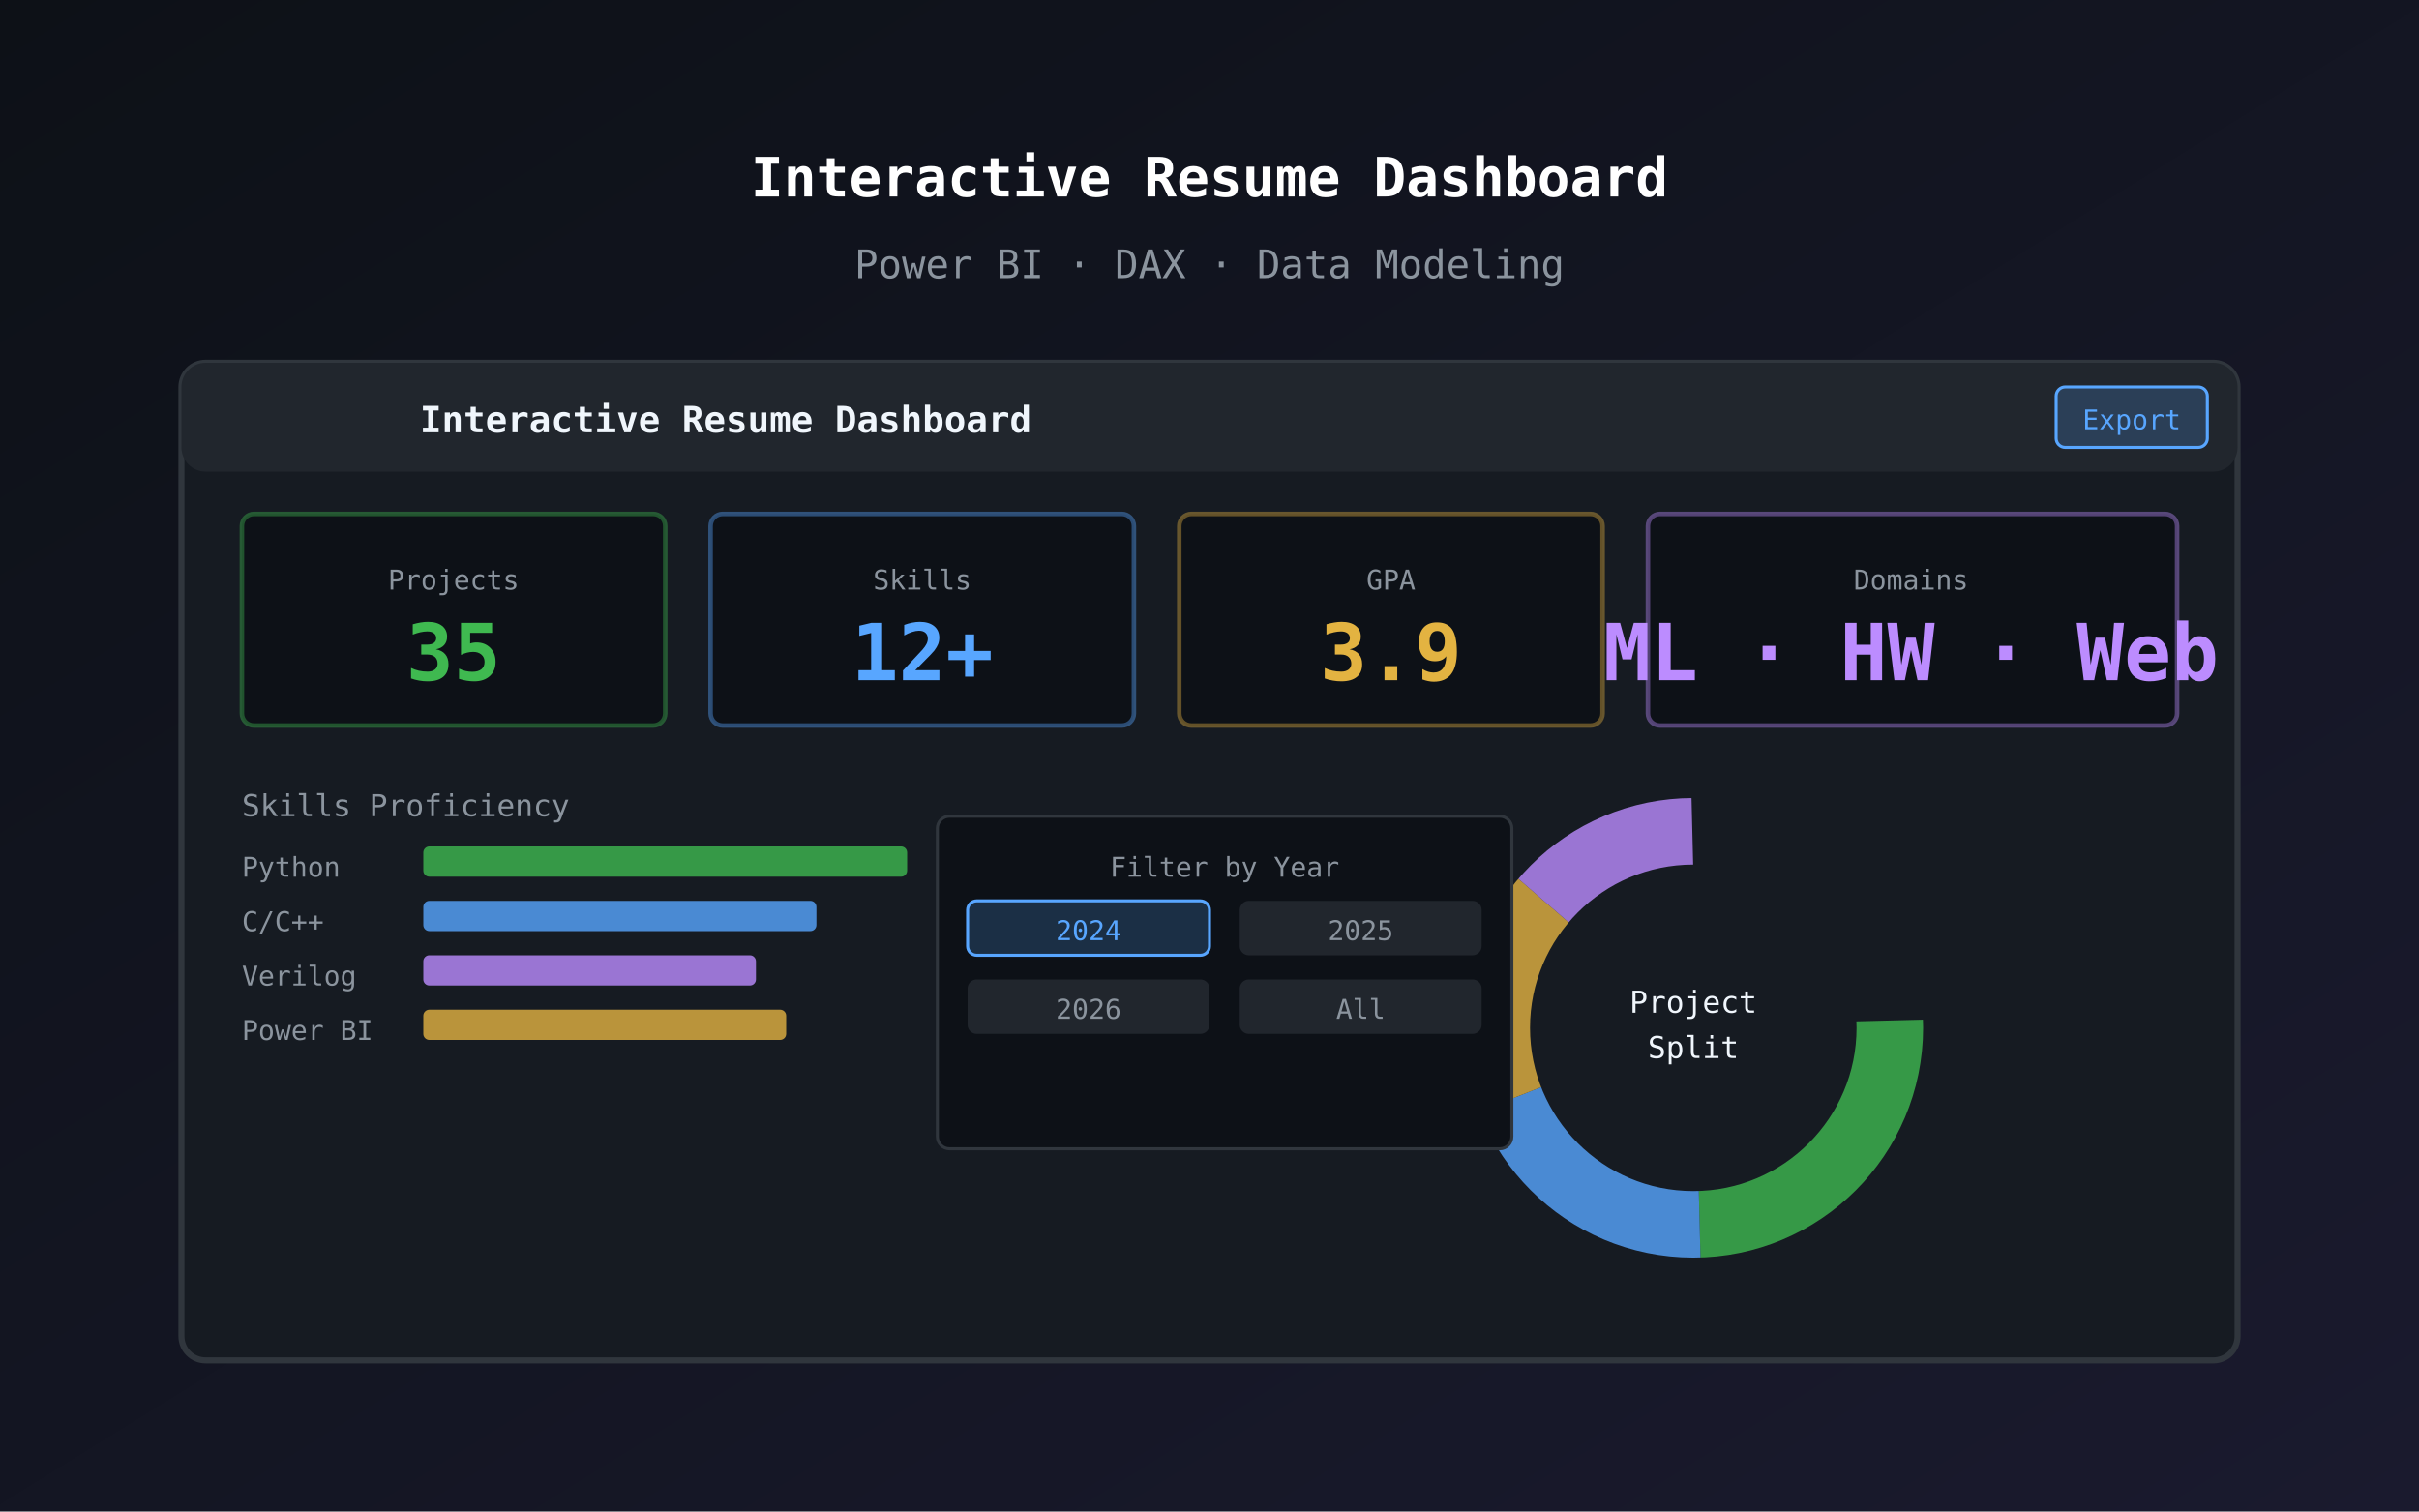
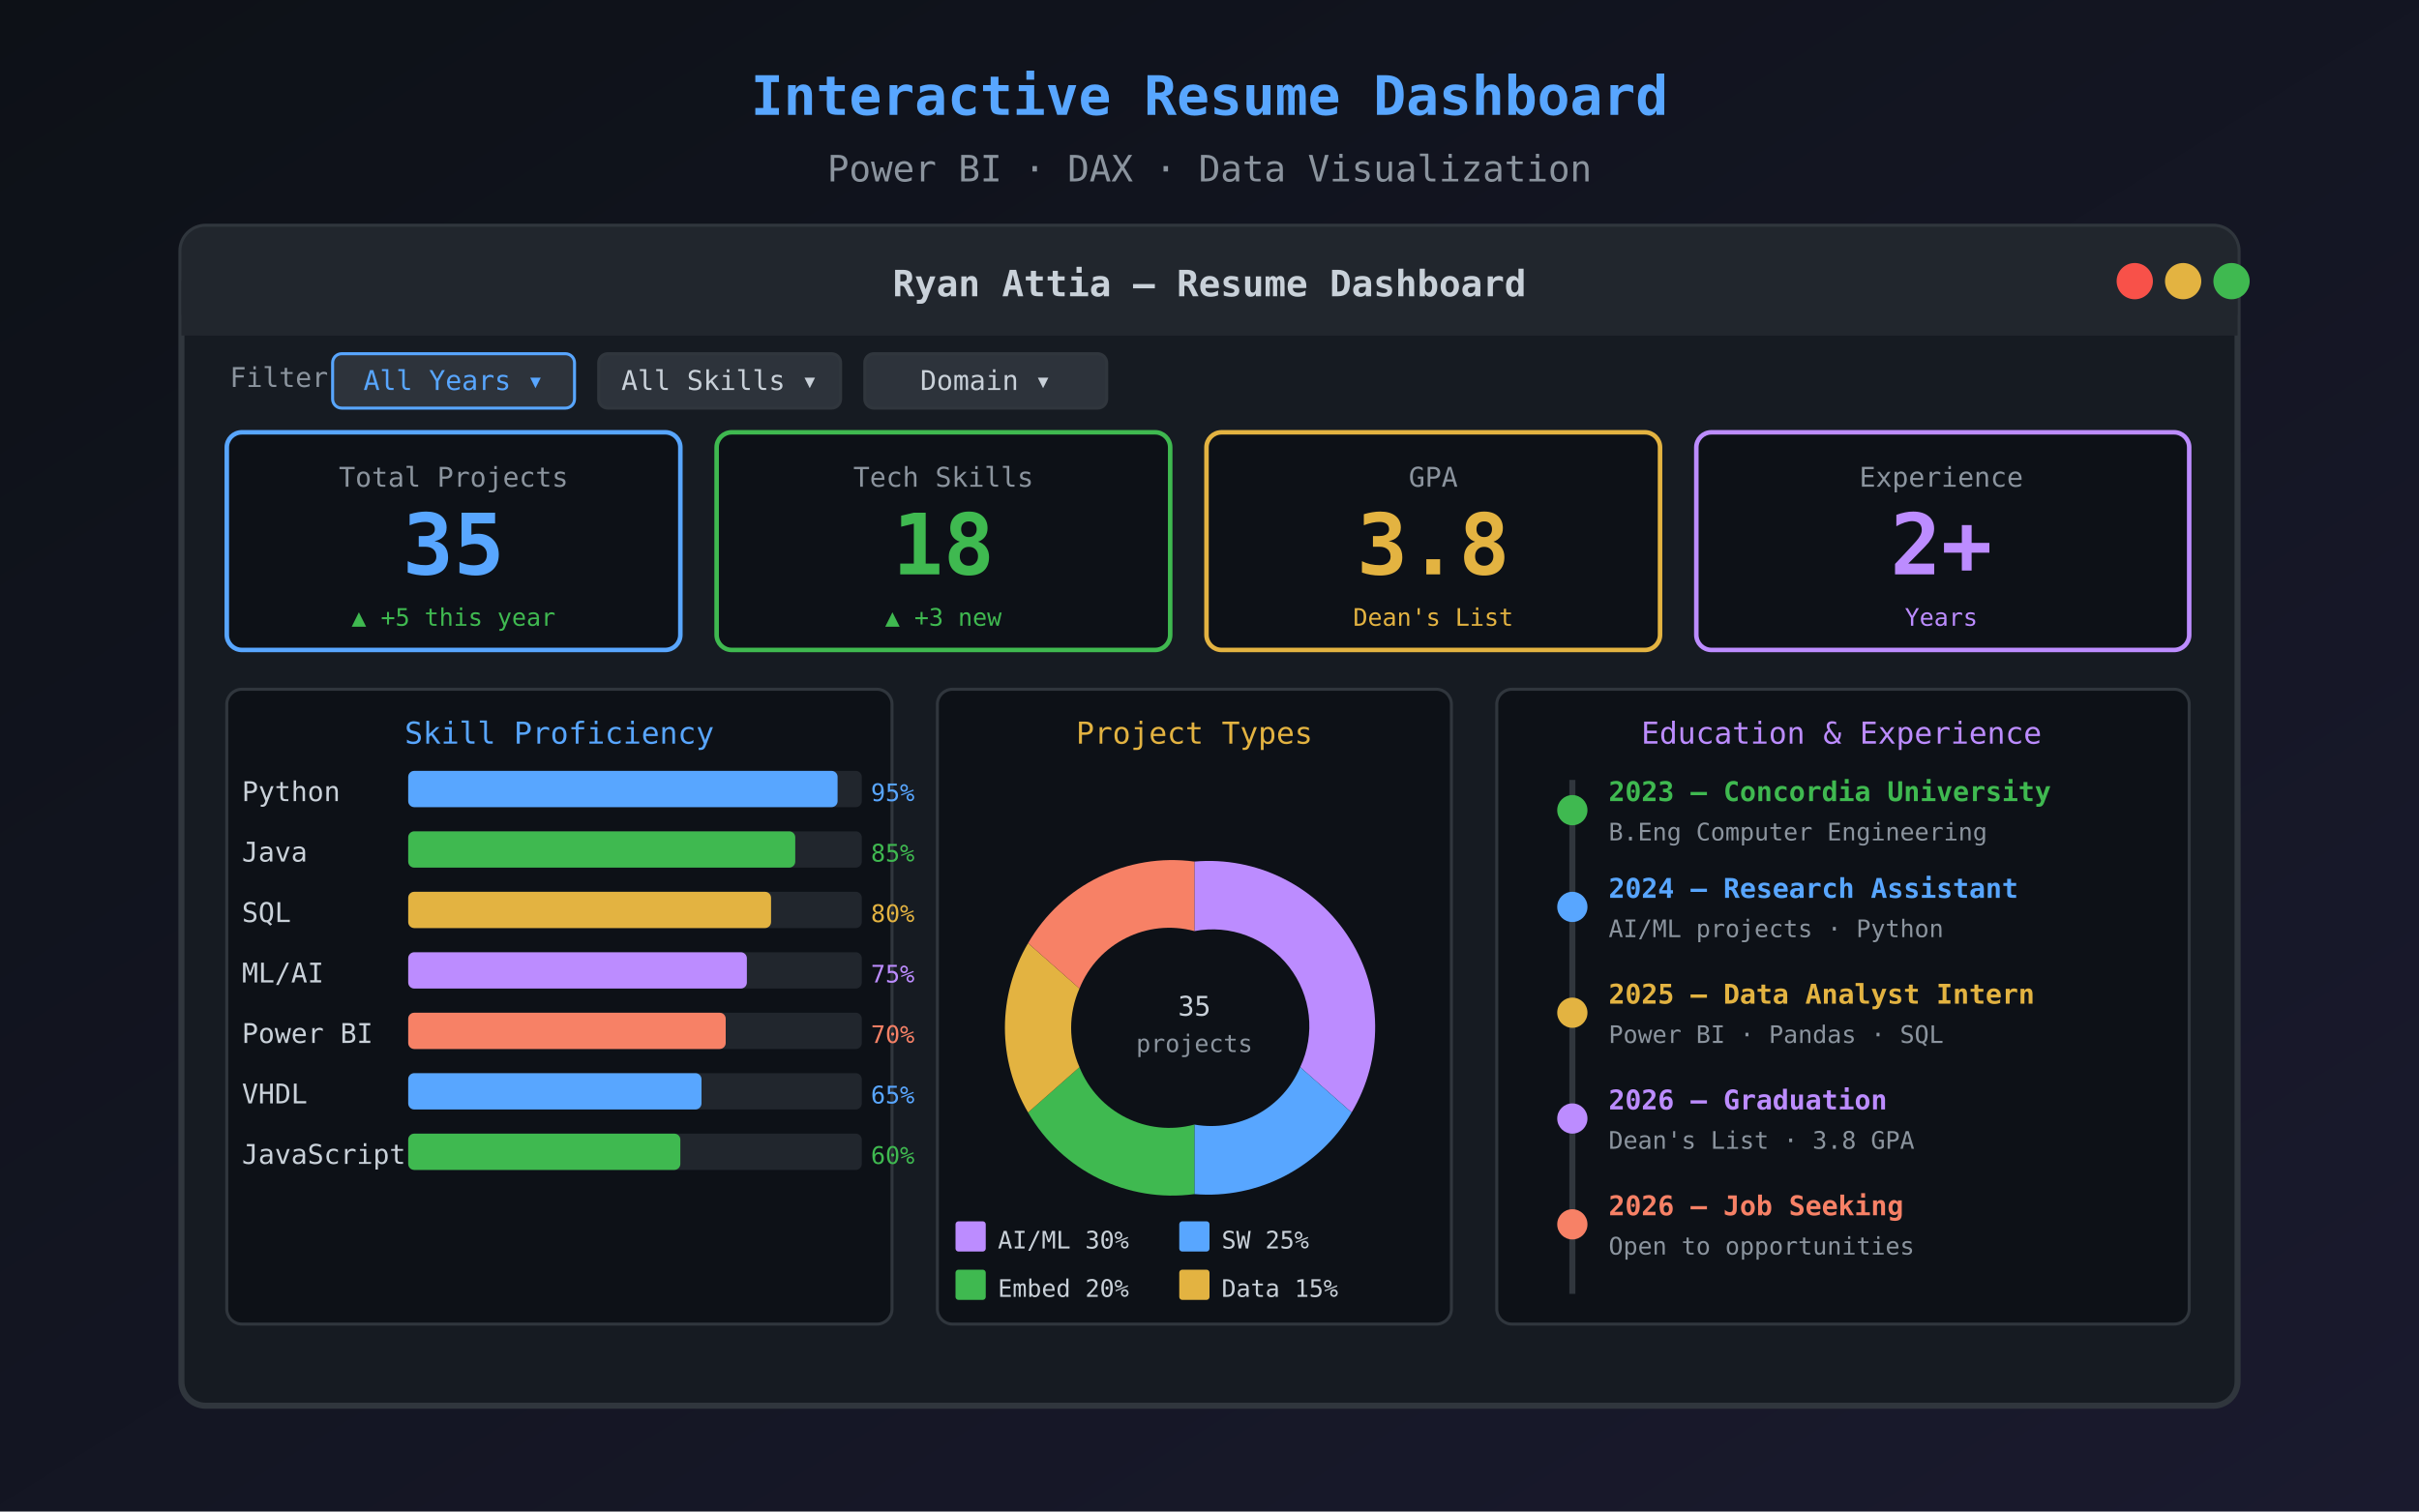
<svg xmlns="http://www.w3.org/2000/svg" viewBox="0 0 800 500" width="800" height="500">
  <defs>
-     <linearGradient id="bg" x1="0%" y1="0%" x2="100%" y2="100%">
+     <linearGradient id="bg29" x1="0%" y1="0%" x2="100%" y2="100%">
      <stop offset="0%" style="stop-color:#0d1117" />
      <stop offset="100%" style="stop-color:#1a1a2e" />
    </linearGradient>
  </defs>
-   <rect width="800" height="500" fill="url(#bg)" />
-   <rect x="60" y="120" width="680" height="330" rx="8" fill="#161b22" stroke="#30363d" stroke-width="2" />
-   <rect x="60" y="120" width="680" height="36" rx="8" fill="#21262d" />
-   <text x="240" y="143" text-anchor="middle" fill="#f0f6fc" font-family="monospace" font-size="12" font-weight="bold">Interactive Resume Dashboard</text>
-   <rect x="680" y="128" width="50" height="20" rx="3" fill="#58a6ff33" stroke="#58a6ff" stroke-width="1" />
-   <text x="705" y="142" text-anchor="middle" fill="#58a6ff" font-family="monospace" font-size="9">Export</text>
-   <rect x="80" y="170" width="140" height="70" rx="4" fill="#0d1117" stroke="#3fb95066" stroke-width="1.5" />
-   <text x="150" y="195" text-anchor="middle" fill="#8b949e" font-family="monospace" font-size="9">Projects</text>
-   <text x="150" y="225" text-anchor="middle" fill="#3fb950" font-family="monospace" font-size="26" font-weight="bold">35</text>
-   <rect x="235" y="170" width="140" height="70" rx="4" fill="#0d1117" stroke="#58a6ff66" stroke-width="1.5" />
-   <text x="305" y="195" text-anchor="middle" fill="#8b949e" font-family="monospace" font-size="9">Skills</text>
-   <text x="305" y="225" text-anchor="middle" fill="#58a6ff" font-family="monospace" font-size="26" font-weight="bold">12+</text>
-   <rect x="390" y="170" width="140" height="70" rx="4" fill="#0d1117" stroke="#e3b34166" stroke-width="1.5" />
-   <text x="460" y="195" text-anchor="middle" fill="#8b949e" font-family="monospace" font-size="9">GPA</text>
-   <text x="460" y="225" text-anchor="middle" fill="#e3b341" font-family="monospace" font-size="26" font-weight="bold">3.9</text>
-   <rect x="545" y="170" width="175" height="70" rx="4" fill="#0d1117" stroke="#bc8cff66" stroke-width="1.5" />
-   <text x="632" y="195" text-anchor="middle" fill="#8b949e" font-family="monospace" font-size="9">Domains</text>
-   <text x="632" y="225" text-anchor="middle" fill="#bc8cff" font-family="monospace" font-size="26" font-weight="bold">ML · HW · Web</text>
-   <text x="80" y="270" fill="#8b949e" font-family="monospace" font-size="10">Skills Proficiency</text>
-   <text x="80" y="290" fill="#8b949e" font-family="monospace" font-size="9">Python</text>
-   <rect x="140" y="280" width="160" height="10" rx="2" fill="#3fb950" opacity="0.8" />
-   <text x="80" y="308" fill="#8b949e" font-family="monospace" font-size="9">C/C++</text>
-   <rect x="140" y="298" width="130" height="10" rx="2" fill="#58a6ff" opacity="0.8" />
-   <text x="80" y="326" fill="#8b949e" font-family="monospace" font-size="9">Verilog</text>
-   <rect x="140" y="316" width="110" height="10" rx="2" fill="#bc8cff" opacity="0.8" />
-   <text x="80" y="344" fill="#8b949e" font-family="monospace" font-size="9">Power BI</text>
-   <rect x="140" y="334" width="120" height="10" rx="2" fill="#e3b341" opacity="0.8" />
-   <circle cx="560" cy="340" r="65" fill="none" stroke="#3fb950" stroke-width="22" stroke-dasharray="100 306" stroke-dashoffset="0" opacity="0.8" />
-   <circle cx="560" cy="340" r="65" fill="none" stroke="#58a6ff" stroke-width="22" stroke-dasharray="80 306" stroke-dashoffset="-100" opacity="0.8" />
-   <circle cx="560" cy="340" r="65" fill="none" stroke="#e3b341" stroke-width="22" stroke-dasharray="70 306" stroke-dashoffset="-180" opacity="0.8" />
-   <circle cx="560" cy="340" r="65" fill="none" stroke="#bc8cff" stroke-width="22" stroke-dasharray="56 306" stroke-dashoffset="-250" opacity="0.8" />
-   <text x="560" y="335" text-anchor="middle" fill="#f0f6fc" font-family="monospace" font-size="10">Project</text>
-   <text x="560" y="350" text-anchor="middle" fill="#f0f6fc" font-family="monospace" font-size="10">Split</text>
-   <rect x="310" y="270" width="190" height="110" rx="4" fill="#0d1117" stroke="#30363d" stroke-width="1" />
-   <text x="405" y="290" text-anchor="middle" fill="#8b949e" font-family="monospace" font-size="9">Filter by Year</text>
-   <rect x="320" y="298" width="80" height="18" rx="3" fill="#58a6ff33" stroke="#58a6ff" stroke-width="1" />
-   <text x="360" y="311" text-anchor="middle" fill="#58a6ff" font-family="monospace" font-size="9">2024</text>
-   <rect x="410" y="298" width="80" height="18" rx="3" fill="#21262d" />
-   <text x="450" y="311" text-anchor="middle" fill="#8b949e" font-family="monospace" font-size="9">2025</text>
-   <rect x="320" y="324" width="80" height="18" rx="3" fill="#21262d" />
-   <text x="360" y="337" text-anchor="middle" fill="#8b949e" font-family="monospace" font-size="9">2026</text>
-   <rect x="410" y="324" width="80" height="18" rx="3" fill="#21262d" />
-   <text x="450" y="337" text-anchor="middle" fill="#8b949e" font-family="monospace" font-size="9">All</text>
-   <text x="400" y="65" text-anchor="middle" fill="#ffffff" font-family="monospace" font-size="18" font-weight="bold">Interactive Resume Dashboard</text>
-   <text x="400" y="92" text-anchor="middle" fill="#8b949e" font-family="monospace" font-size="13">Power BI · DAX · Data Modeling</text>
+   <rect width="800" height="500" fill="url(#bg29)" />
+   <text x="400" y="38" text-anchor="middle" font-family="monospace" font-size="18" font-weight="bold" fill="#58a6ff">Interactive Resume Dashboard</text>
+   <text x="400" y="60" text-anchor="middle" font-family="monospace" font-size="12" fill="#8b949e">Power BI · DAX · Data Visualization</text>
+   <rect x="60" y="75" width="680" height="390" rx="8" fill="#161b22" stroke="#30363d" stroke-width="2" />
+   <rect x="60" y="75" width="680" height="36" rx="8" fill="#21262d" />
+   <rect x="60" y="93" width="680" height="18" fill="#21262d" />
+   <text x="400" y="98" text-anchor="middle" font-family="monospace" font-size="12" font-weight="bold" fill="#c9d1d9">Ryan Attia — Resume Dashboard</text>
+   <circle cx="706" cy="93" r="6" fill="#f85149" />
+   <circle cx="722" cy="93" r="6" fill="#e3b341" />
+   <circle cx="738" cy="93" r="6" fill="#3fb950" />
+   <text x="76" y="128" font-family="monospace" font-size="9" fill="#8b949e">Filter:</text>
+   <rect x="110" y="117" width="80" height="18" rx="3" fill="#2d333b" stroke="#58a6ff" stroke-width="1" />
+   <text x="150" y="129" text-anchor="middle" font-family="monospace" font-size="9" fill="#58a6ff">All Years ▾</text>
+   <rect x="198" y="117" width="80" height="18" rx="3" fill="#2d333b" stroke="#30363d" stroke-width="1" />
+   <text x="238" y="129" text-anchor="middle" font-family="monospace" font-size="9" fill="#c9d1d9">All Skills ▾</text>
+   <rect x="286" y="117" width="80" height="18" rx="3" fill="#2d333b" stroke="#30363d" stroke-width="1" />
+   <text x="326" y="129" text-anchor="middle" font-family="monospace" font-size="9" fill="#c9d1d9">Domain ▾</text>
+   <rect x="75" y="143" width="150" height="72" rx="5" fill="#0d1117" stroke="#58a6ff" stroke-width="1.5" />
+   <text x="150" y="161" text-anchor="middle" font-family="monospace" font-size="9" fill="#8b949e">Total Projects</text>
+   <text x="150" y="190" text-anchor="middle" font-family="monospace" font-size="28" font-weight="bold" fill="#58a6ff">35</text>
+   <text x="150" y="207" text-anchor="middle" font-family="monospace" font-size="8" fill="#3fb950">▲ +5 this year</text>
+   <rect x="237" y="143" width="150" height="72" rx="5" fill="#0d1117" stroke="#3fb950" stroke-width="1.5" />
+   <text x="312" y="161" text-anchor="middle" font-family="monospace" font-size="9" fill="#8b949e">Tech Skills</text>
+   <text x="312" y="190" text-anchor="middle" font-family="monospace" font-size="28" font-weight="bold" fill="#3fb950">18</text>
+   <text x="312" y="207" text-anchor="middle" font-family="monospace" font-size="8" fill="#3fb950">▲ +3 new</text>
+   <rect x="399" y="143" width="150" height="72" rx="5" fill="#0d1117" stroke="#e3b341" stroke-width="1.5" />
+   <text x="474" y="161" text-anchor="middle" font-family="monospace" font-size="9" fill="#8b949e">GPA</text>
+   <text x="474" y="190" text-anchor="middle" font-family="monospace" font-size="28" font-weight="bold" fill="#e3b341">3.8</text>
+   <text x="474" y="207" text-anchor="middle" font-family="monospace" font-size="8" fill="#e3b341">Dean's List</text>
+   <rect x="561" y="143" width="163" height="72" rx="5" fill="#0d1117" stroke="#bc8cff" stroke-width="1.5" />
+   <text x="642" y="161" text-anchor="middle" font-family="monospace" font-size="9" fill="#8b949e">Experience</text>
+   <text x="642" y="190" text-anchor="middle" font-family="monospace" font-size="28" font-weight="bold" fill="#bc8cff">2+</text>
+   <text x="642" y="207" text-anchor="middle" font-family="monospace" font-size="8" fill="#bc8cff">Years</text>
+   <rect x="75" y="228" width="220" height="210" rx="5" fill="#0d1117" stroke="#30363d" stroke-width="1" />
+   <text x="185" y="246" text-anchor="middle" font-family="monospace" font-size="10" fill="#58a6ff">Skill Proficiency</text>
+   <text x="80" y="265" font-family="monospace" font-size="9" fill="#c9d1d9">Python</text>
+   <rect x="135" y="255" width="150" height="12" rx="2" fill="#21262d" />
+   <rect x="135" y="255" width="142" height="12" rx="2" fill="#58a6ff" />
+   <text x="288" y="265" font-family="monospace" font-size="8" fill="#58a6ff">95%</text>
+   <text x="80" y="285" font-family="monospace" font-size="9" fill="#c9d1d9">Java</text>
+   <rect x="135" y="275" width="150" height="12" rx="2" fill="#21262d" />
+   <rect x="135" y="275" width="128" height="12" rx="2" fill="#3fb950" />
+   <text x="288" y="285" font-family="monospace" font-size="8" fill="#3fb950">85%</text>
+   <text x="80" y="305" font-family="monospace" font-size="9" fill="#c9d1d9">SQL</text>
+   <rect x="135" y="295" width="150" height="12" rx="2" fill="#21262d" />
+   <rect x="135" y="295" width="120" height="12" rx="2" fill="#e3b341" />
+   <text x="288" y="305" font-family="monospace" font-size="8" fill="#e3b341">80%</text>
+   <text x="80" y="325" font-family="monospace" font-size="9" fill="#c9d1d9">ML/AI</text>
+   <rect x="135" y="315" width="150" height="12" rx="2" fill="#21262d" />
+   <rect x="135" y="315" width="112" height="12" rx="2" fill="#bc8cff" />
+   <text x="288" y="325" font-family="monospace" font-size="8" fill="#bc8cff">75%</text>
+   <text x="80" y="345" font-family="monospace" font-size="9" fill="#c9d1d9">Power BI</text>
+   <rect x="135" y="335" width="150" height="12" rx="2" fill="#21262d" />
+   <rect x="135" y="335" width="105" height="12" rx="2" fill="#f78166" />
+   <text x="288" y="345" font-family="monospace" font-size="8" fill="#f78166">70%</text>
+   <text x="80" y="365" font-family="monospace" font-size="9" fill="#c9d1d9">VHDL</text>
+   <rect x="135" y="355" width="150" height="12" rx="2" fill="#21262d" />
+   <rect x="135" y="355" width="97" height="12" rx="2" fill="#58a6ff" />
+   <text x="288" y="365" font-family="monospace" font-size="8" fill="#58a6ff">65%</text>
+   <text x="80" y="385" font-family="monospace" font-size="9" fill="#c9d1d9">JavaScript</text>
+   <rect x="135" y="375" width="150" height="12" rx="2" fill="#21262d" />
+   <rect x="135" y="375" width="90" height="12" rx="2" fill="#3fb950" />
+   <text x="288" y="385" font-family="monospace" font-size="8" fill="#3fb950">60%</text>
+   <rect x="310" y="228" width="170" height="210" rx="5" fill="#0d1117" stroke="#30363d" stroke-width="1" />
+   <text x="395" y="246" text-anchor="middle" font-family="monospace" font-size="10" fill="#e3b341">Project Types</text>
+   <path d="M395,285 L395,340 m0,-55 A55,55 0 0,1 447,368 L430,353 A32,32 0 0,0 395,308 Z" fill="#bc8cff" />
+   <path d="M447,368 A55,55 0 0,1 395,395 L395,372 A32,32 0 0,0 430,353 Z" fill="#58a6ff" />
+   <path d="M395,395 A55,55 0 0,1 340,368 L357,353 A32,32 0 0,0 395,372 Z" fill="#3fb950" />
+   <path d="M340,368 A55,55 0 0,1 340,312 L357,327 A32,32 0 0,0 357,353 Z" fill="#e3b341" />
+   <path d="M340,312 A55,55 0 0,1 395,285 L395,308 A32,32 0 0,0 357,327 Z" fill="#f78166" />
+   <circle cx="395" cy="340" r="30" fill="#0d1117" />
+   <text x="395" y="336" text-anchor="middle" font-family="monospace" font-size="9" fill="#c9d1d9">35</text>
+   <text x="395" y="348" text-anchor="middle" font-family="monospace" font-size="8" fill="#8b949e">projects</text>
+   <rect x="316" y="404" width="10" height="10" fill="#bc8cff" rx="1" />
+   <text x="330" y="413" font-family="monospace" font-size="8" fill="#c9d1d9">AI/ML 30%</text>
+   <rect x="390" y="404" width="10" height="10" fill="#58a6ff" rx="1" />
+   <text x="404" y="413" font-family="monospace" font-size="8" fill="#c9d1d9">SW 25%</text>
+   <rect x="316" y="420" width="10" height="10" fill="#3fb950" rx="1" />
+   <text x="330" y="429" font-family="monospace" font-size="8" fill="#c9d1d9">Embed 20%</text>
+   <rect x="390" y="420" width="10" height="10" fill="#e3b341" rx="1" />
+   <text x="404" y="429" font-family="monospace" font-size="8" fill="#c9d1d9">Data 15%</text>
+   <rect x="495" y="228" width="229" height="210" rx="5" fill="#0d1117" stroke="#30363d" stroke-width="1" />
+   <text x="609" y="246" text-anchor="middle" font-family="monospace" font-size="10" fill="#bc8cff">Education &amp; Experience</text>
+   <line x1="520" y1="258" x2="520" y2="428" stroke="#30363d" stroke-width="2" />
+   <circle cx="520" cy="268" r="5" fill="#3fb950" />
+   <text x="532" y="265" font-family="monospace" font-size="9" font-weight="bold" fill="#3fb950">2023 — Concordia University</text>
+   <text x="532" y="278" font-family="monospace" font-size="8" fill="#8b949e">B.Eng Computer Engineering</text>
+   <circle cx="520" cy="300" r="5" fill="#58a6ff" />
+   <text x="532" y="297" font-family="monospace" font-size="9" font-weight="bold" fill="#58a6ff">2024 — Research Assistant</text>
+   <text x="532" y="310" font-family="monospace" font-size="8" fill="#8b949e">AI/ML projects · Python</text>
+   <circle cx="520" cy="335" r="5" fill="#e3b341" />
+   <text x="532" y="332" font-family="monospace" font-size="9" font-weight="bold" fill="#e3b341">2025 — Data Analyst Intern</text>
+   <text x="532" y="345" font-family="monospace" font-size="8" fill="#8b949e">Power BI · Pandas · SQL</text>
+   <circle cx="520" cy="370" r="5" fill="#bc8cff" />
+   <text x="532" y="367" font-family="monospace" font-size="9" font-weight="bold" fill="#bc8cff">2026 — Graduation</text>
+   <text x="532" y="380" font-family="monospace" font-size="8" fill="#8b949e">Dean's List · 3.8 GPA</text>
+   <circle cx="520" cy="405" r="5" fill="#f78166" />
+   <text x="532" y="402" font-family="monospace" font-size="9" font-weight="bold" fill="#f78166">2026 — Job Seeking</text>
+   <text x="532" y="415" font-family="monospace" font-size="8" fill="#8b949e">Open to opportunities</text>
</svg>
